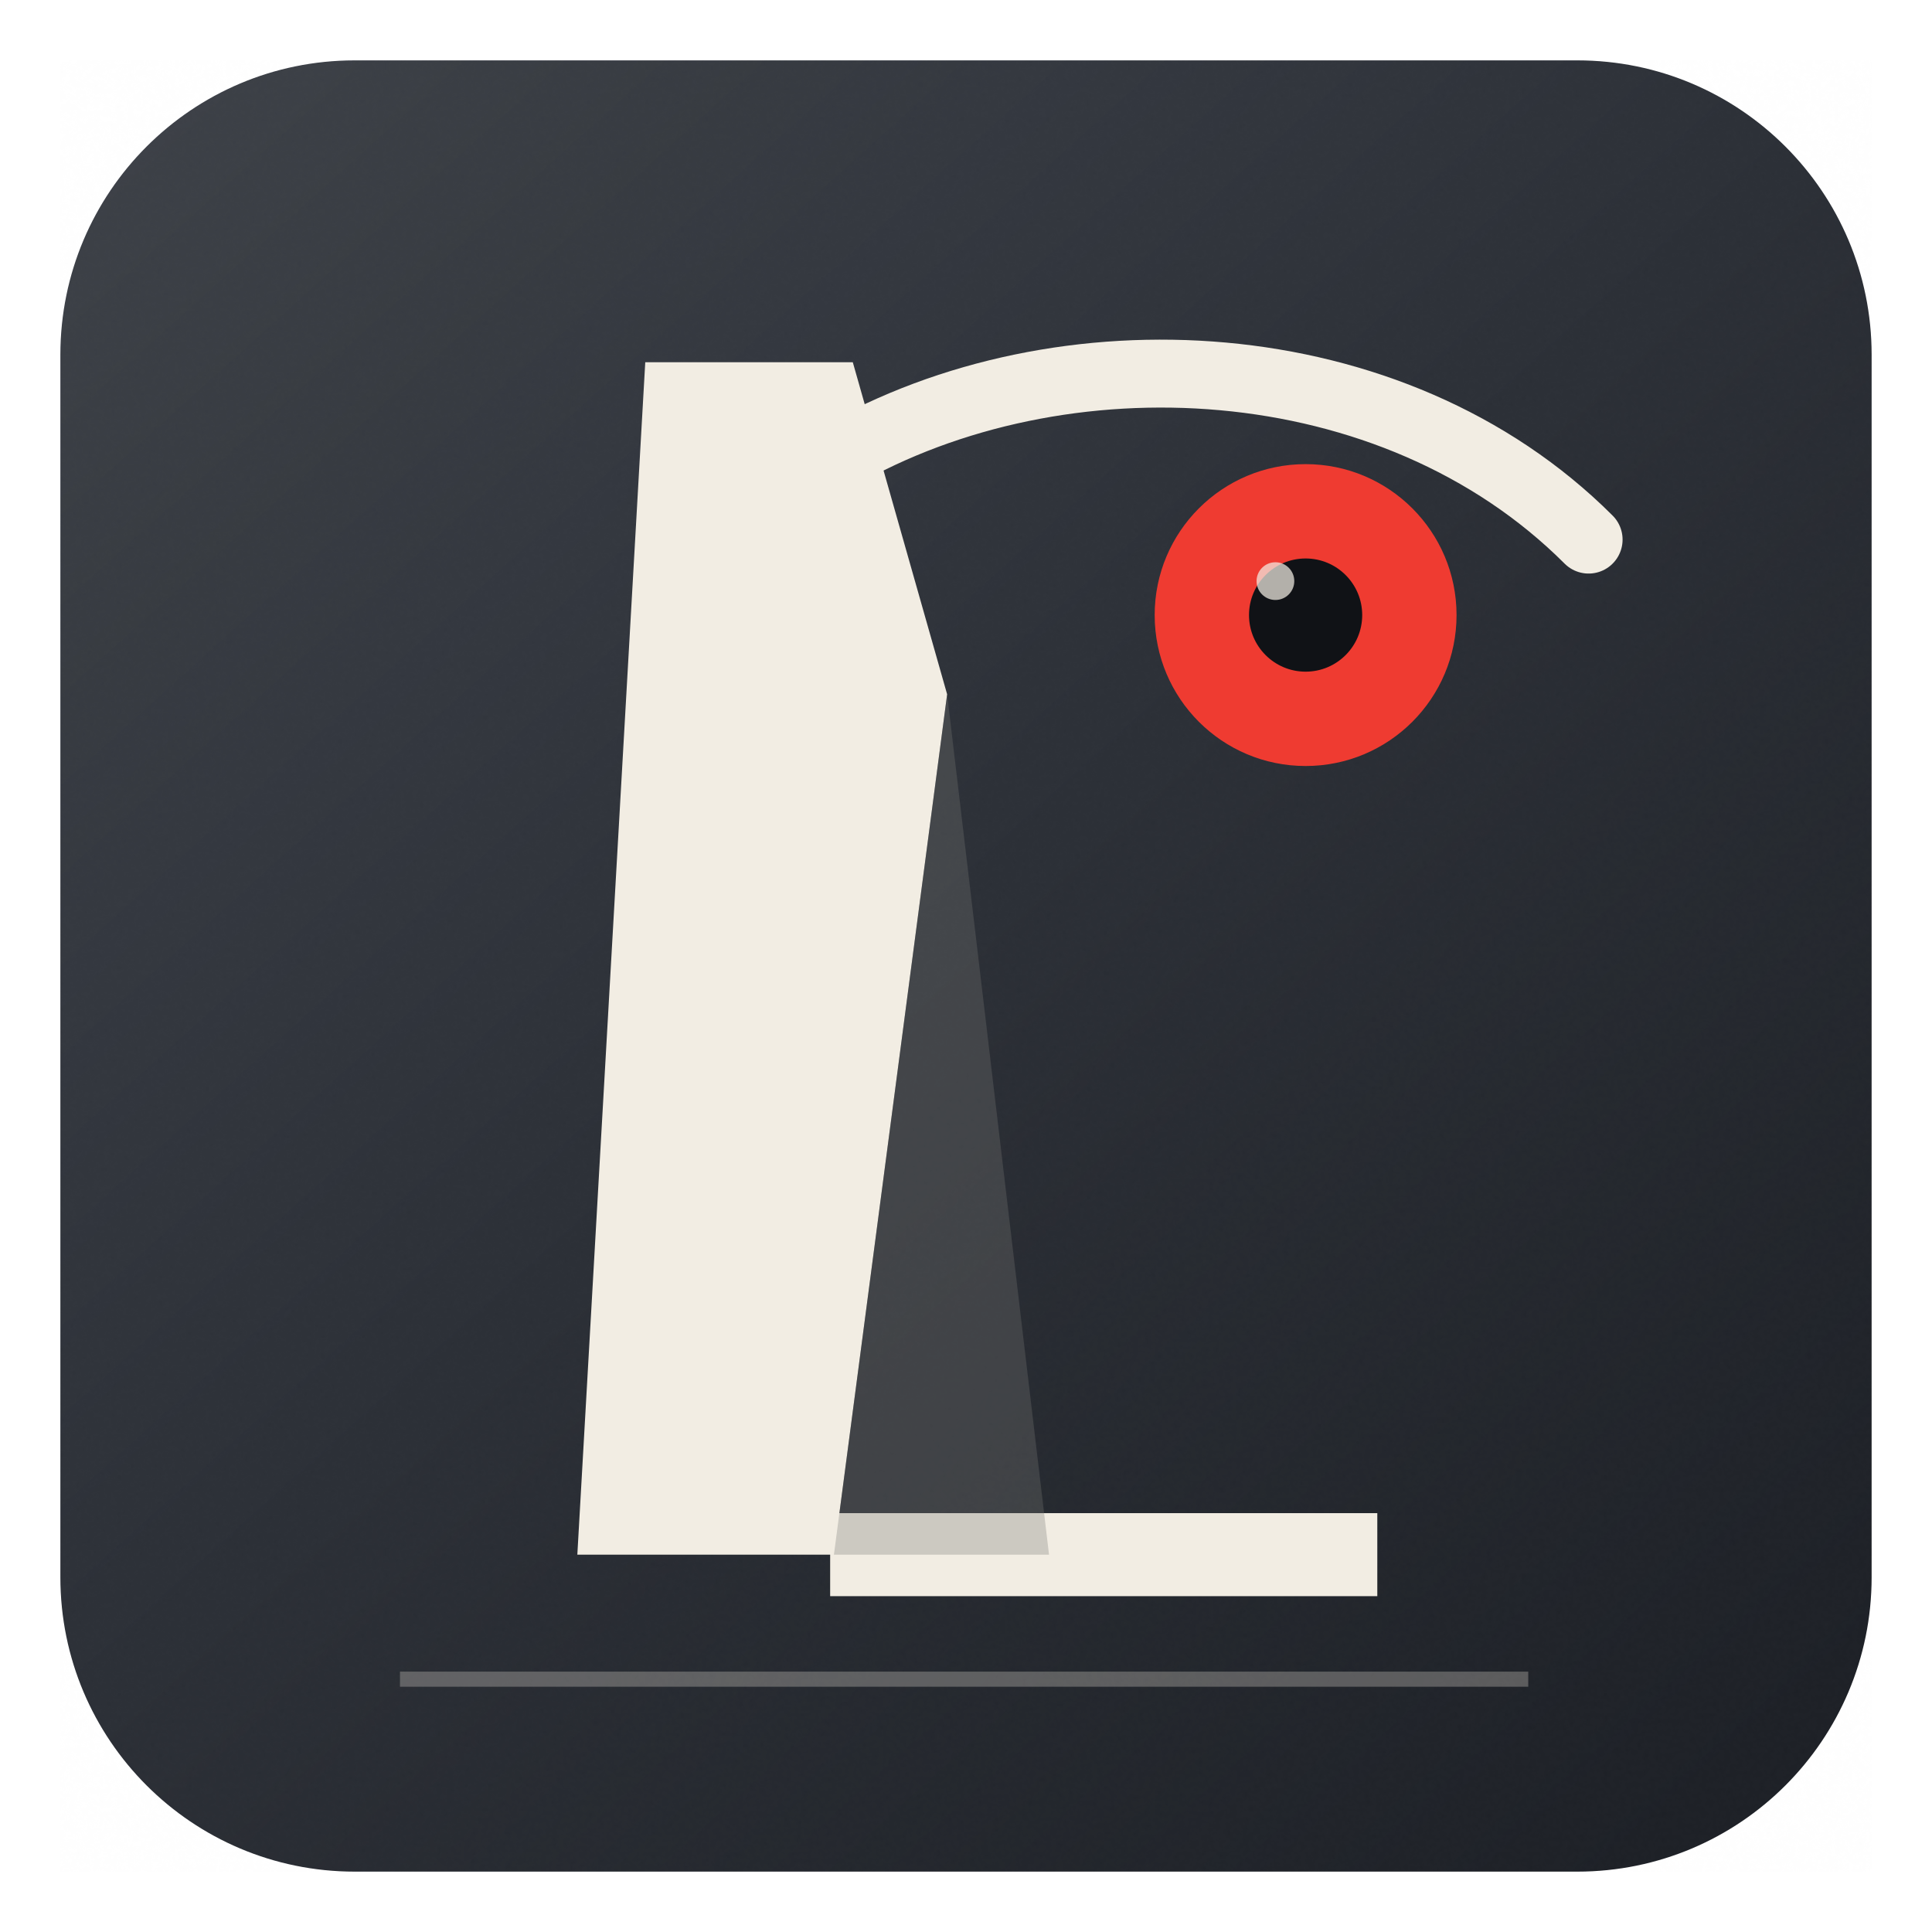
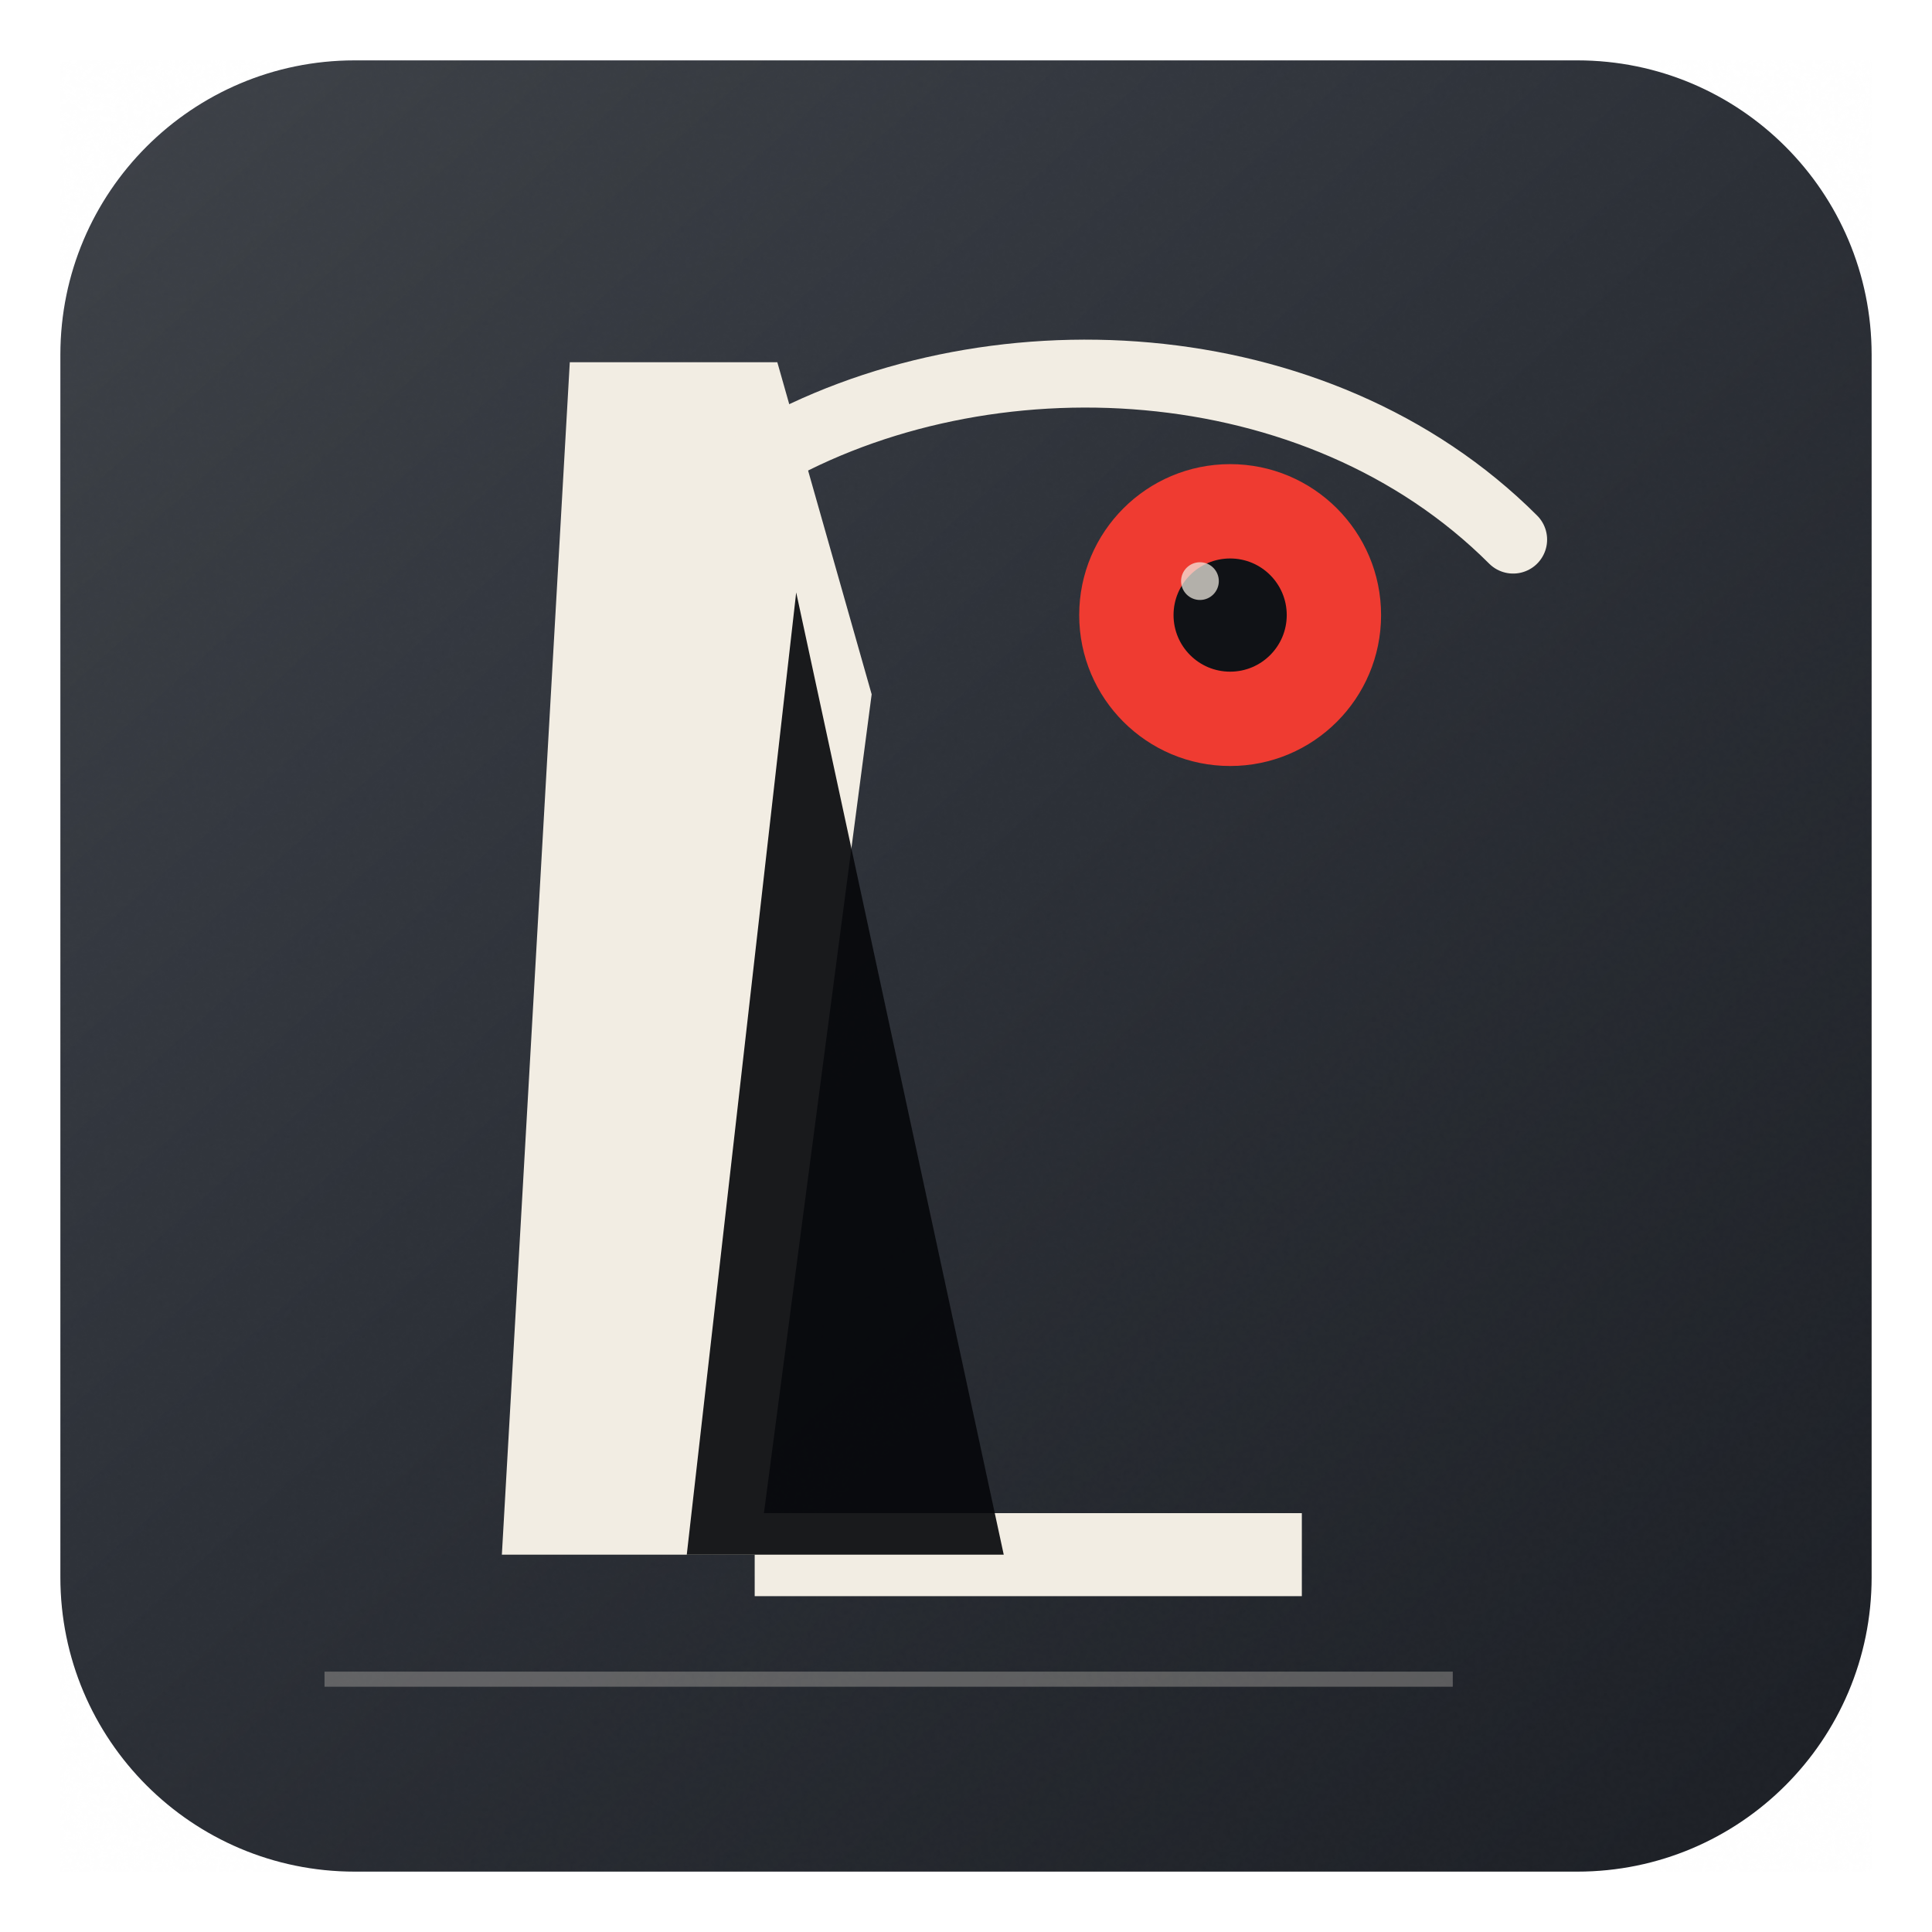
<svg xmlns="http://www.w3.org/2000/svg" width="512" height="512" viewBox="0 0 512 512">
  <defs>
    <clipPath id="iconClip" clipPathUnits="userSpaceOnUse">
      <rect x="16" y="16" width="480" height="480" rx="78" />
    </clipPath>
    <linearGradient id="night" x1="48" y1="24" x2="469" y2="491" gradientUnits="userSpaceOnUse">
      <stop stop-color="#3a3e46" />
      <stop offset="0.48" stop-color="#292d34" />
      <stop offset="1" stop-color="#1a1d23" />
    </linearGradient>
    <linearGradient id="bodyShade" x1="190" y1="96" x2="478" y2="486" gradientUnits="userSpaceOnUse">
      <stop stop-color="#292d34" />
      <stop offset="0.38" stop-color="#1e2228" />
      <stop offset="0.72" stop-color="#14171c" />
      <stop offset="1" stop-color="#0b0d11" />
    </linearGradient>
    <radialGradient id="sheen" cx="0" cy="0" r="1" gradientTransform="translate(194 101) rotate(51) scale(390)">
      <stop stop-color="#ffffff" stop-opacity="0.07" />
      <stop offset="0.62" stop-color="#ffffff" stop-opacity="0" />
    </radialGradient>
    <filter id="grain" x="0" y="0" width="100%" height="100%">
      <feTurbulence type="fractalNoise" baseFrequency="0.65" numOctaves="2" seed="29" result="n" />
      <feColorMatrix in="n" type="saturate" values="0" result="m" />
      <feComponentTransfer in="m">
        <feFuncA type="table" tableValues="0 0.038" />
      </feComponentTransfer>
    </filter>
  </defs>
  <rect x="16" y="16" width="480" height="480" rx="78" fill="url(#night)" />
  <rect x="16" y="16" width="480" height="480" rx="78" fill="url(#sheen)" />
  <rect x="16" y="16" width="480" height="480" rx="78" filter="url(#grain)" opacity="0.48" />
-   <path d="M171 96H226L251 184L221 412H153L171 96Z" fill="#f2ede3" />
-   <path d="M222 121C281 87 369 91 421 143" fill="none" stroke="#f2ede3" stroke-width="18" stroke-linecap="round" />
-   <path d="M220 412H365" stroke="#f2ede3" stroke-width="22" />
-   <path d="M251 184L221 412H278" fill="#777773" opacity="0.31" />
-   <circle cx="346" cy="163" r="40" fill="#ef3b31" />
-   <circle cx="346" cy="163" r="15" fill="#101216" />
-   <circle cx="338" cy="154" r="5" fill="#f2ede3" opacity="0.72" />
-   <path d="M106 445H405" stroke="#f2ede3" stroke-opacity="0.28" stroke-width="4" />
+   <g transform="translate(-20 0)">
+     <path d="M171 96H226L251 184L221 412H153L171 96Z" fill="#f2ede3" />
+     <path d="M222 121C281 87 369 91 421 143" fill="none" stroke="#f2ede3" stroke-width="18" stroke-linecap="round" />
+     <path d="M220 412H365" stroke="#f2ede3" stroke-width="22" />
+     <path d="M231 157L202 412H286L231 157Z" fill="#07080b" opacity="0.92" />
+     <circle cx="346" cy="163" r="40" fill="#ef3b31" />
+     <circle cx="346" cy="163" r="15" fill="#101216" />
+     <circle cx="338" cy="154" r="5" fill="#f2ede3" opacity="0.72" />
+     <path d="M106 445H405" stroke="#f2ede3" stroke-opacity="0.28" stroke-width="4" />
+   </g>
</svg>
